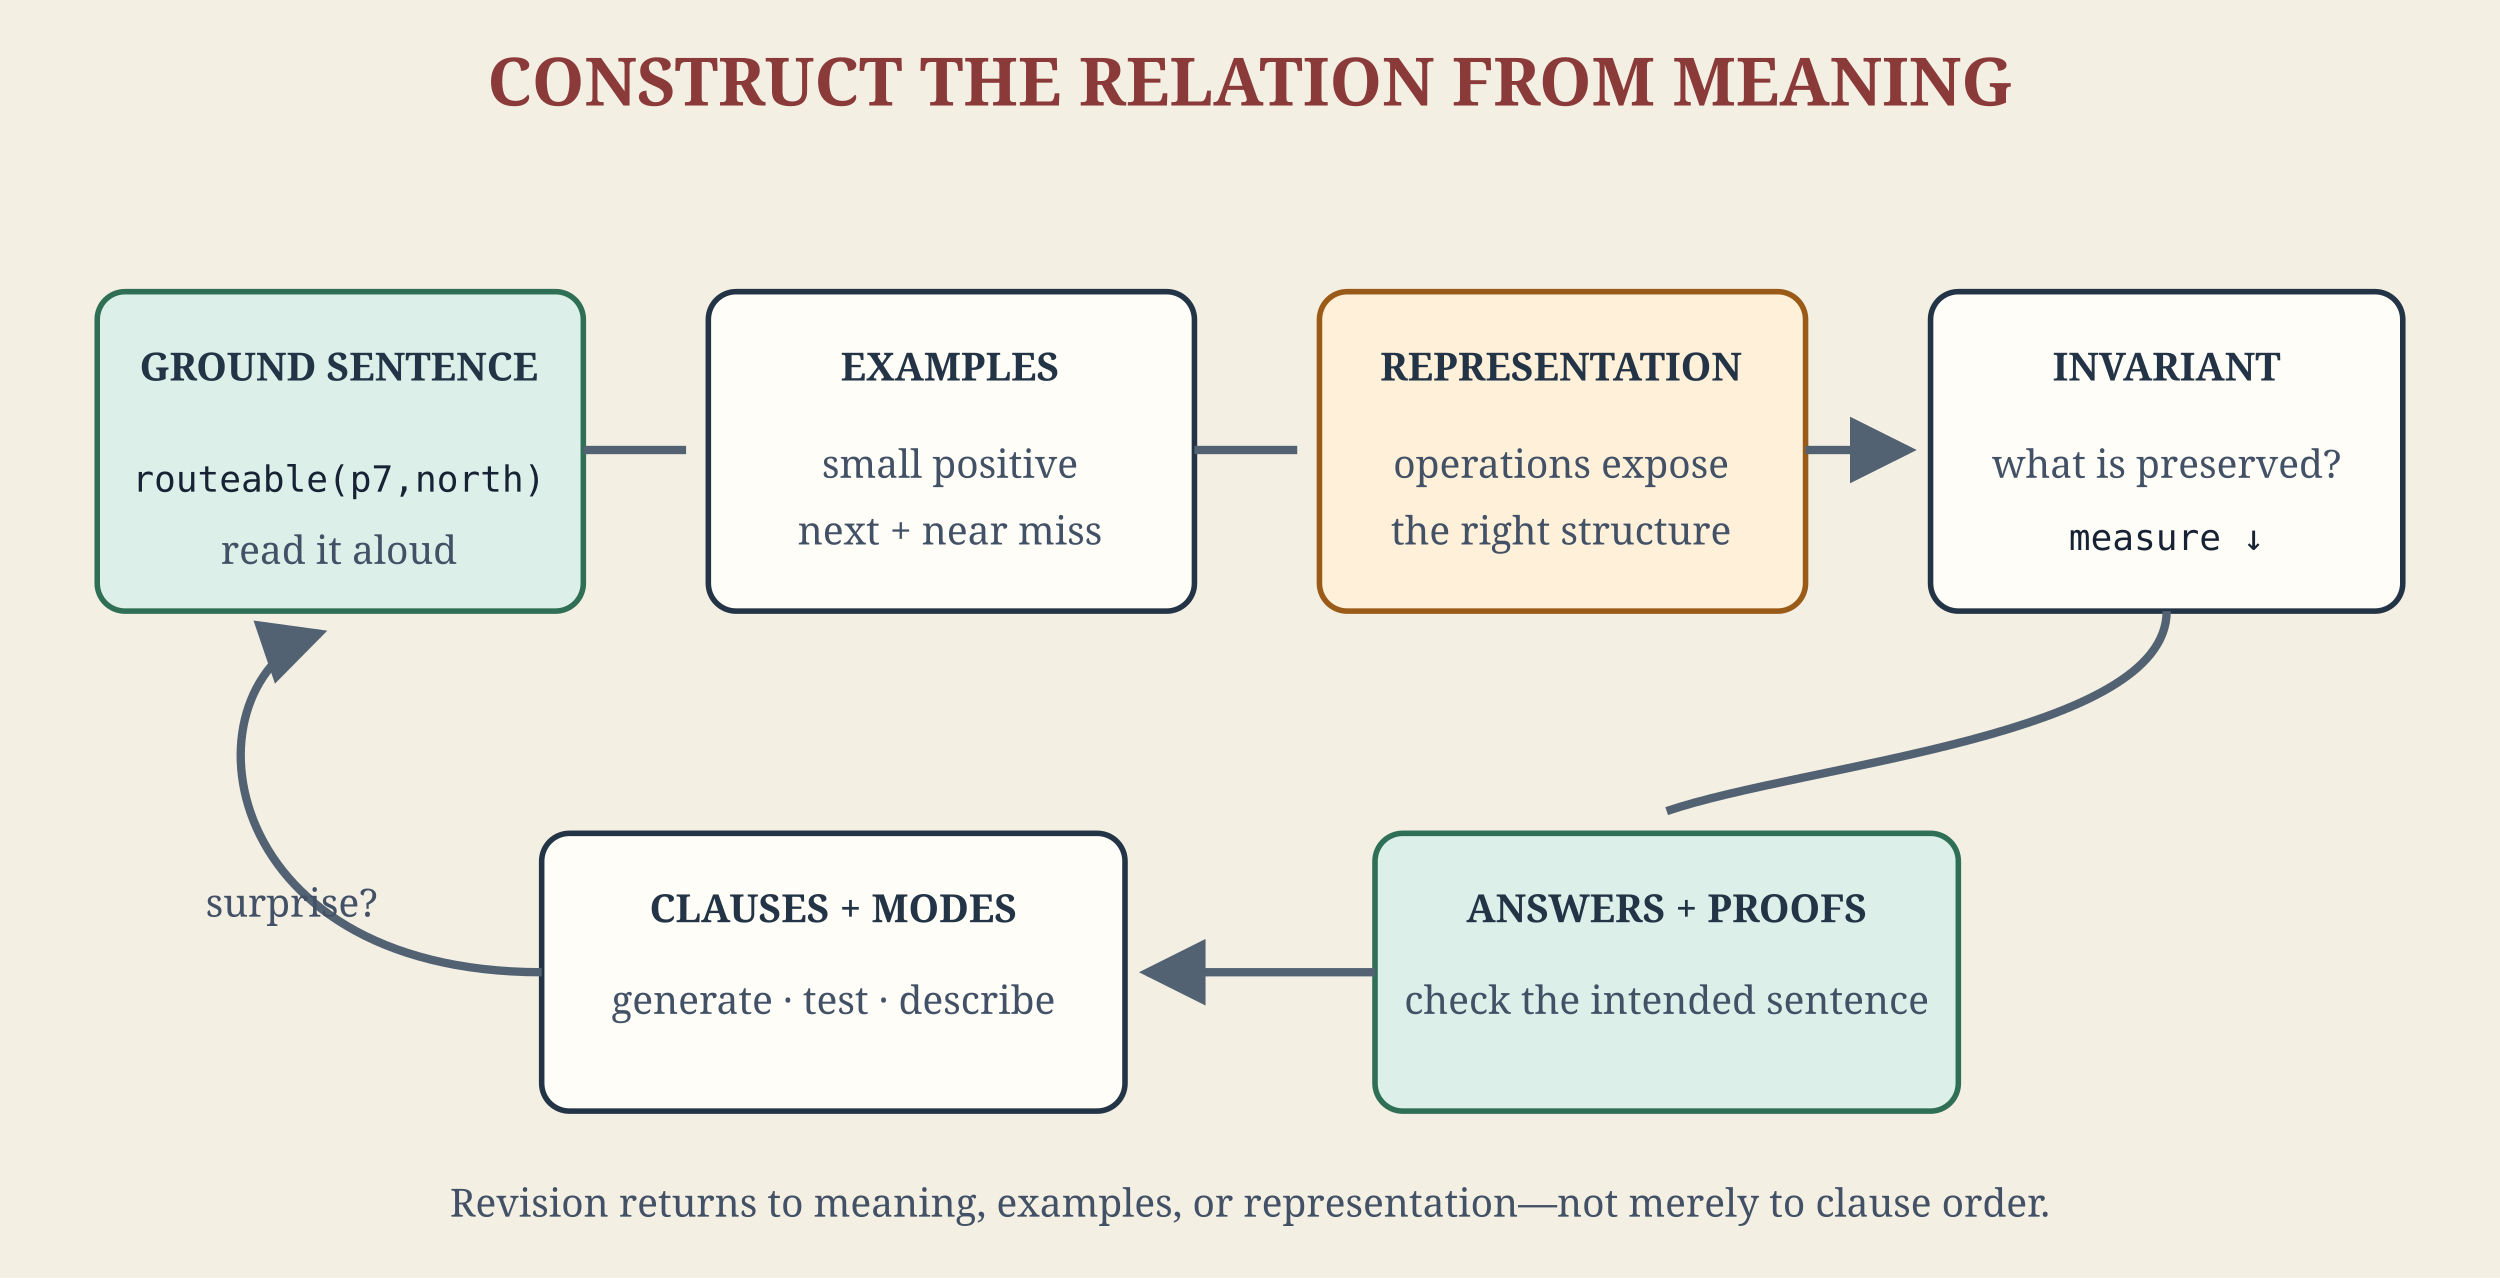
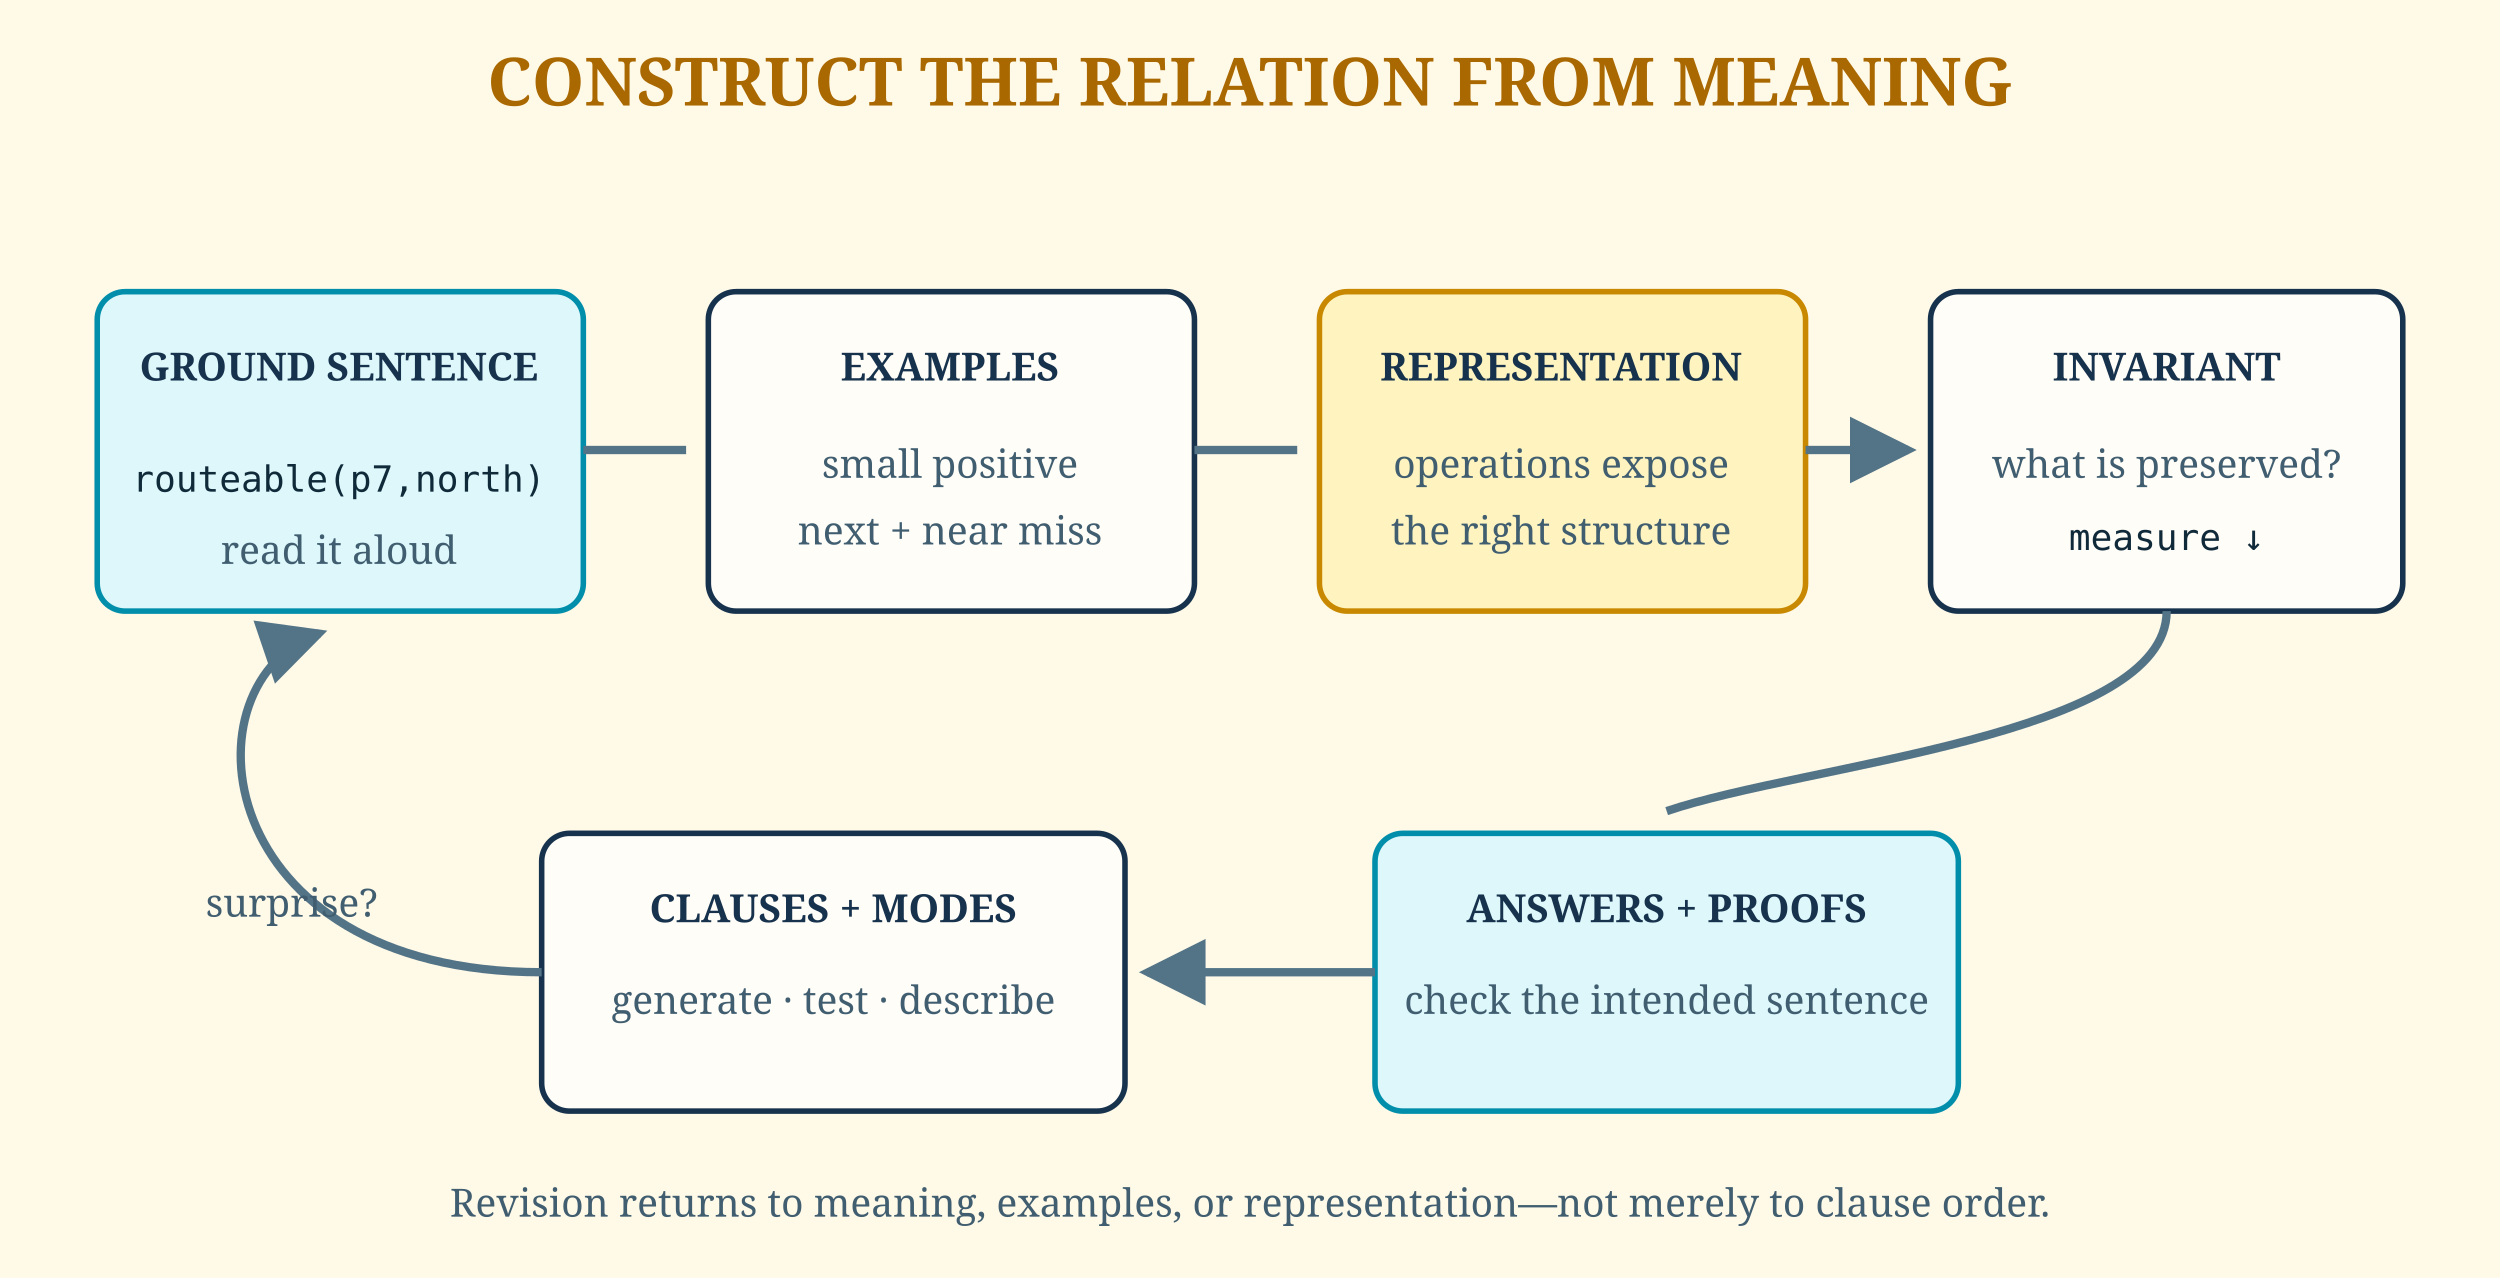
<svg xmlns="http://www.w3.org/2000/svg" width="900" height="460" viewBox="0 0 900 460" role="img" aria-labelledby="title desc">
  <defs>
    <style>
-     .bg{fill:#f4efe3}.box{fill:#fffdf7;stroke:#243447;stroke-width:2}.green{fill:#dcefe8;stroke:#2f6f55;stroke-width:2}.gold{fill:#fff0d9;stroke:#9a5b18;stroke-width:2}.rose{fill:#f1dfdf;stroke:#8b3a3a;stroke-width:2}
-     .title{fill:#8b3a3a;font:bold 24px Georgia,serif}.label{fill:#243447;font:bold 14px Georgia,serif}.code{fill:#172334;font:13px ui-monospace,monospace}.prose{fill:#435166;font:14px Georgia,serif}.line{fill:none;stroke:#526273;stroke-width:3}
+     .bg{fill:#FFF9E8}.box{fill:#FFFDF8;stroke:#17324D;stroke-width:2}.green{fill:#DDF7FB;stroke:#008EAA;stroke-width:2}.gold{fill:#FFF4BF;stroke:#C88900;stroke-width:2}.rose{fill:#FFF0D6;stroke:#A96800;stroke-width:2}
+     .title{fill:#A96800;font:bold 24px Georgia,serif}.label{fill:#17324D;font:bold 14px Georgia,serif}.code{fill:#102A3A;font:13px ui-monospace,monospace}.prose{fill:#405E70;font:14px Georgia,serif}.line{fill:none;stroke:#537487;stroke-width:3}
  </style>
    <marker id="a" markerWidth="8" markerHeight="8" refX="7" refY="4" orient="auto">
-       <path d="M0 0L8 4L0 8Z" fill="#526273" />
+       <path d="M0 0L8 4L0 8Z" fill="#537487" />
    </marker>
  </defs>
  <rect class="bg" width="900" height="460" />
  <text class="title" x="450" y="38" text-anchor="middle">CONSTRUCT THE RELATION FROM MEANING</text>
  <rect class="green" x="35" y="105" width="175" height="115" rx="10" />
  <text class="label" x="122" y="137" text-anchor="middle">GROUND SENTENCE</text>
  <text class="code" x="122" y="177" text-anchor="middle">routeable(p7,north)</text>
  <text class="prose" x="122" y="203" text-anchor="middle">read it aloud</text>
  <rect class="box" x="255" y="105" width="175" height="115" rx="10" />
  <text class="label" x="342" y="137" text-anchor="middle">EXAMPLES</text>
  <text class="prose" x="342" y="172" text-anchor="middle">small positive</text>
  <text class="prose" x="342" y="196" text-anchor="middle">next + near miss</text>
  <rect class="gold" x="475" y="105" width="175" height="115" rx="10" />
  <text class="label" x="562" y="137" text-anchor="middle">REPRESENTATION</text>
  <text class="prose" x="562" y="172" text-anchor="middle">operations expose</text>
  <text class="prose" x="562" y="196" text-anchor="middle">the right structure</text>
  <rect class="box" x="695" y="105" width="170" height="115" rx="10" />
  <text class="label" x="780" y="137" text-anchor="middle">INVARIANT</text>
  <text class="prose" x="780" y="172" text-anchor="middle">what is preserved?</text>
  <text class="code" x="780" y="198" text-anchor="middle">measure ↓</text>
  <path class="line" marker-end="url(#a)" d="M210 162H247M430 162H467M650 162H687" />
  <rect class="box" x="195" y="300" width="210" height="100" rx="10" />
  <text class="label" x="300" y="332" text-anchor="middle">CLAUSES + MODES</text>
  <text class="prose" x="300" y="365" text-anchor="middle">generate · test · describe</text>
  <rect class="green" x="495" y="300" width="210" height="100" rx="10" />
  <text class="label" x="600" y="332" text-anchor="middle">ANSWERS + PROOFS</text>
  <text class="prose" x="600" y="365" text-anchor="middle">check the intended sentence</text>
  <path class="line" marker-end="url(#a)" d="M780 220C780 265 650 275 600 292M495 350H413" />
  <path class="line" marker-end="url(#a)" d="M195 350C75 350 65 245 115 228" />
  <text class="prose" x="105" y="330" text-anchor="middle">surprise?</text>
  <text class="prose" x="450" y="438" text-anchor="middle">Revision returns to meaning, examples, or representation—not merely to clause order.</text>
</svg>
